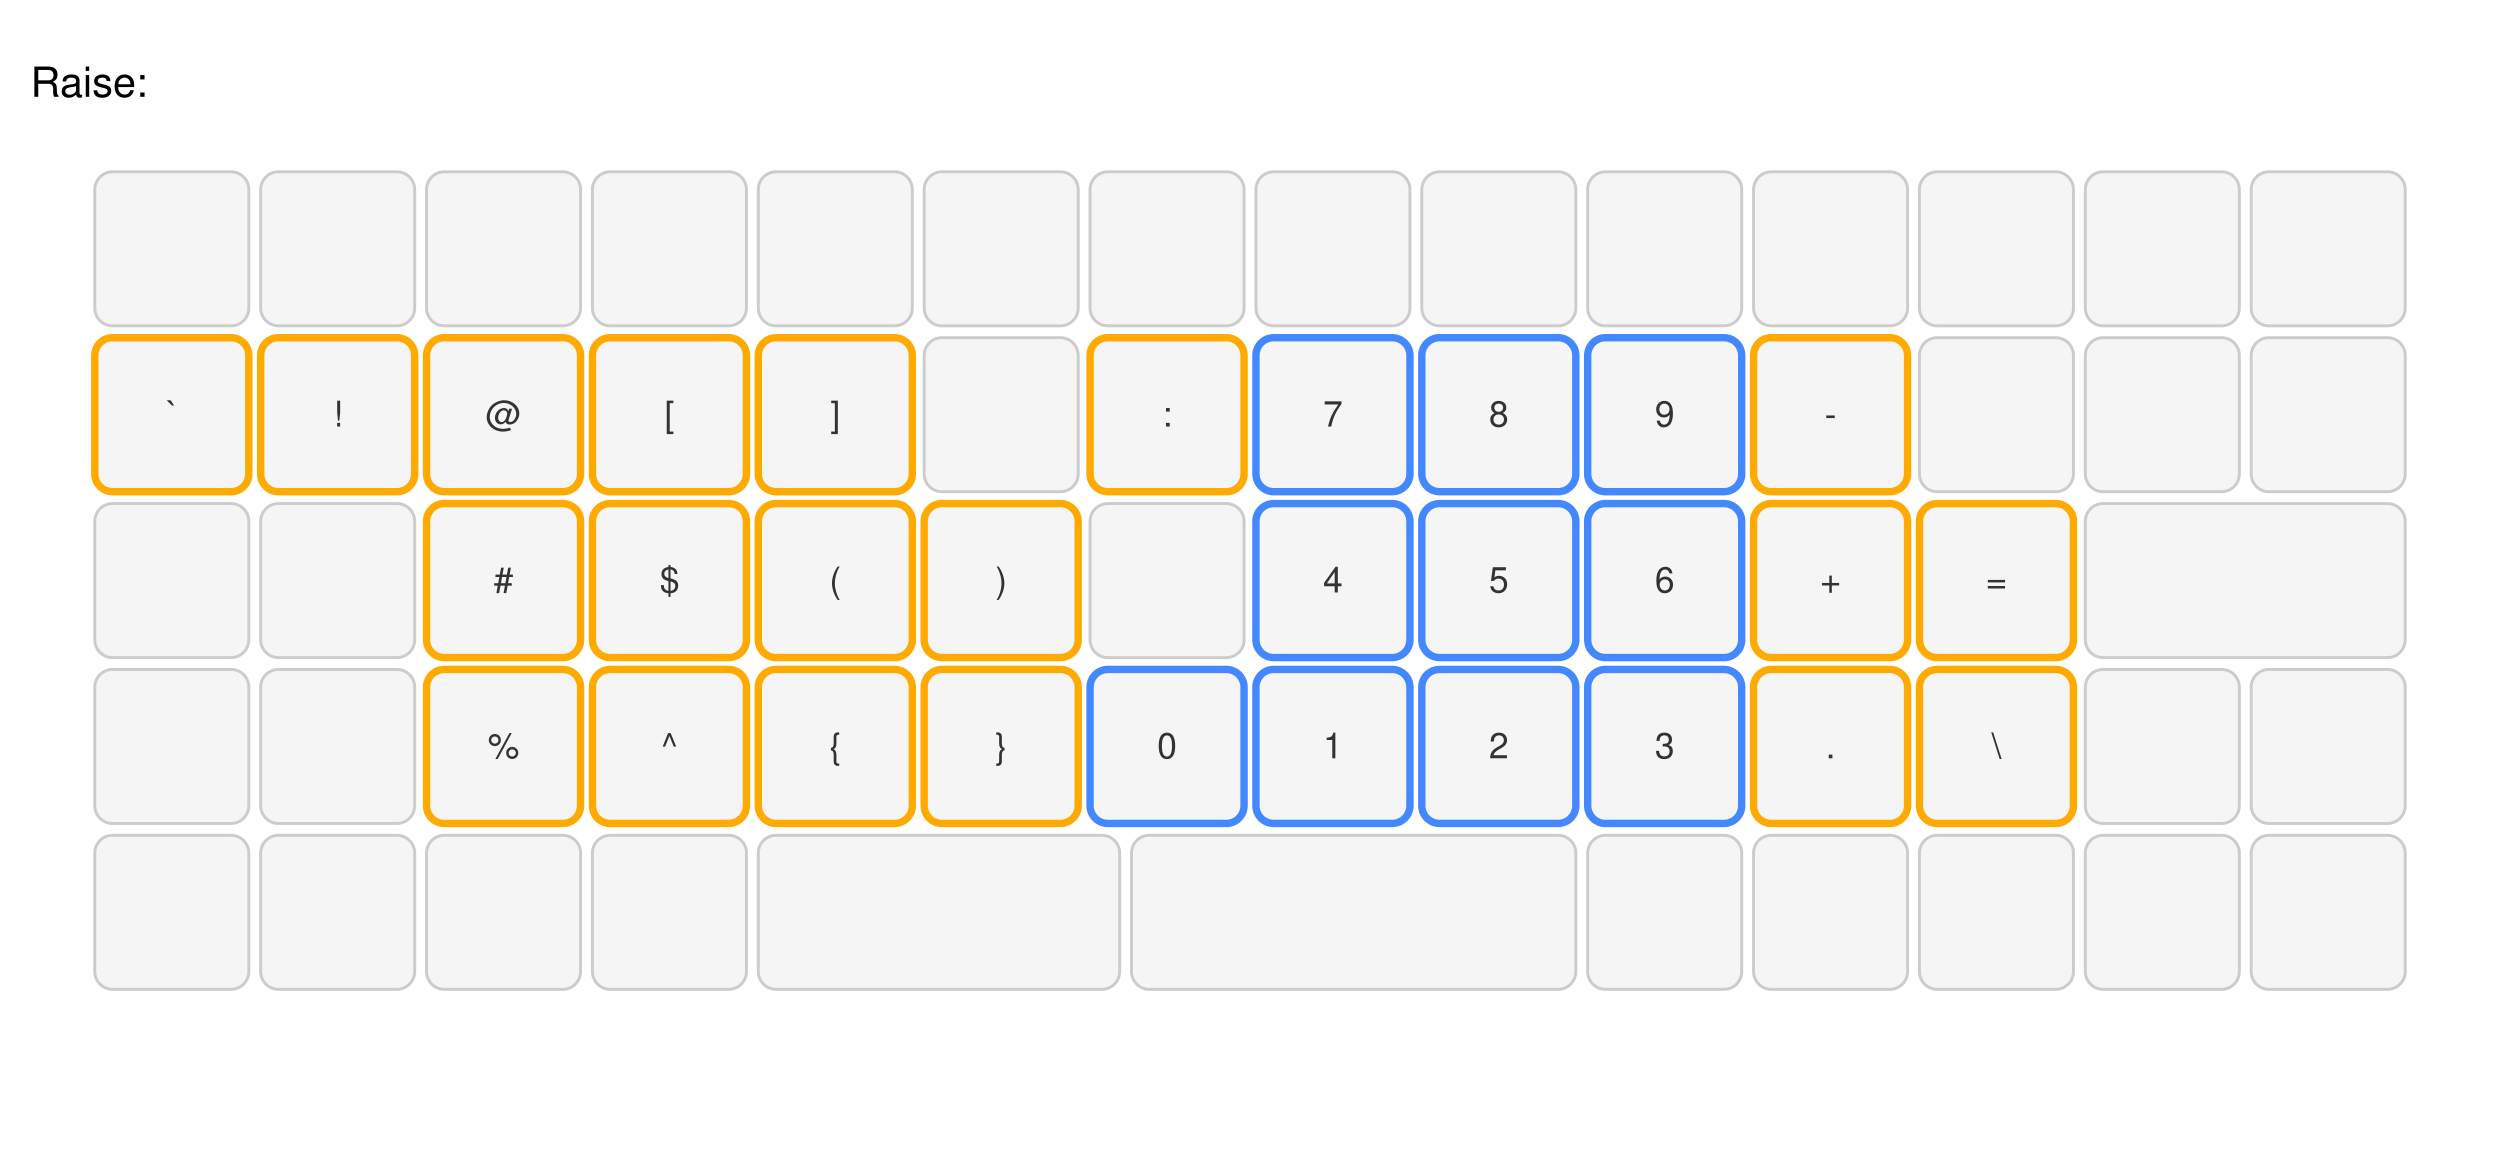
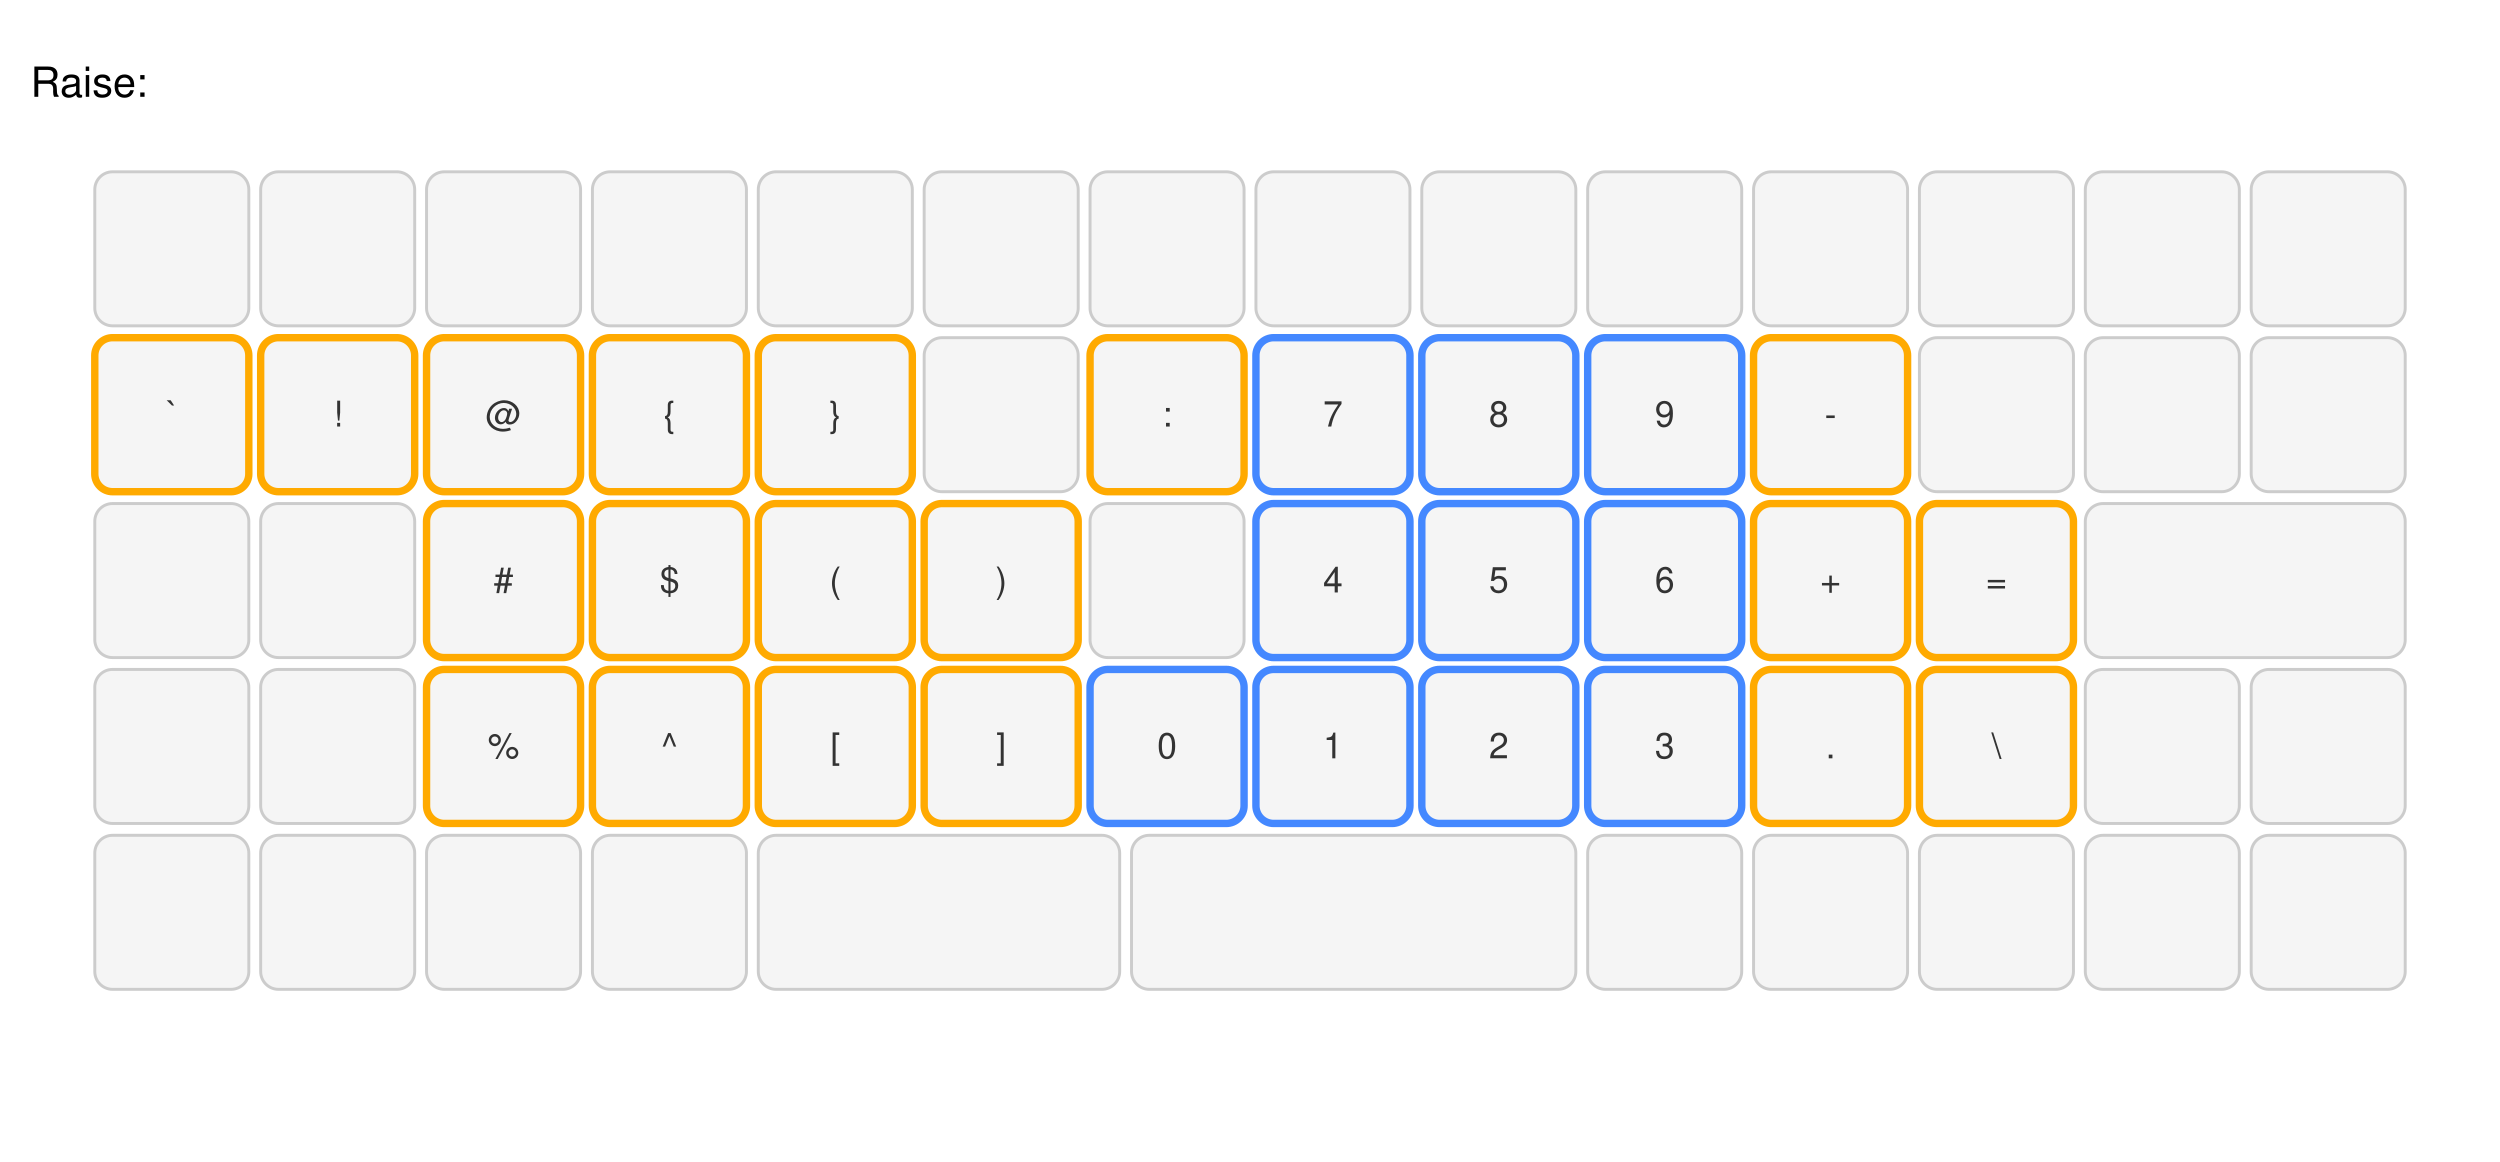
<svg xmlns="http://www.w3.org/2000/svg" width="844" height="392" viewBox="0 0 844 392" class="keymap">
  <style>svg {
  font-family: -apple-system, BlinkMacSystemFont, "SF Pro Text", "Helvetica Neue", Helvetica, Arial, sans-serif;
  font-size: 14px;
  font-kerning: normal;
  text-rendering: optimizeLegibility;
}
text { text-anchor: middle; dominant-baseline: middle; }
rect.key { fill: #f5f5f5; stroke: #cccccc; }
rect.held { fill: #a8d8ea; }
text.tap { font-size: 12px; fill: #333333; }
text.hold { font-size: 10px; fill: #666666; }
/* RGB layer indicator borders */
.rgb-magenta &gt; rect { stroke: #ff00ff; stroke-width: 2.5; }
.rgb-blue &gt; rect { stroke: #4488ff; stroke-width: 2.5; }
.rgb-yellow &gt; rect { stroke: #ffaa00; stroke-width: 2.5; }
.rgb-cyan &gt; rect { stroke: #00dddd; stroke-width: 2.5; }
.rgb-green &gt; rect { stroke: #44dd44; stroke-width: 2.5; }
.rgb-green-dark &gt; rect { stroke: #228822; stroke-width: 2.5; }
.rgb-red &gt; rect { stroke: #ff4444; stroke-width: 2.5; }
.rgb-orange &gt; rect { stroke: #ff8000; stroke-width: 2.5; }
.rgb-purple &gt; rect { stroke: #9400d3; stroke-width: 2.5; }
</style>
  <g transform="translate(30, 0)" class="layer-Raise">
    <text x="0" y="28" class="label" id="Raise">Raise:</text>
    <g transform="translate(0, 56)">
      <g transform="translate(28, 28)" class="key keypos-0">
        <rect rx="6" ry="6" x="-26" y="-26" width="52" height="52" class="key" />
      </g>
      <g transform="translate(84, 28)" class="key keypos-1">
        <rect rx="6" ry="6" x="-26" y="-26" width="52" height="52" class="key" />
      </g>
      <g transform="translate(140, 28)" class="key keypos-2">
        <rect rx="6" ry="6" x="-26" y="-26" width="52" height="52" class="key" />
      </g>
      <g transform="translate(196, 28)" class="key keypos-3">
        <rect rx="6" ry="6" x="-26" y="-26" width="52" height="52" class="key" />
      </g>
      <g transform="translate(252, 28)" class="key keypos-4">
        <rect rx="6" ry="6" x="-26" y="-26" width="52" height="52" class="key" />
      </g>
      <g transform="translate(308, 28)" class="key keypos-5">
        <rect rx="6" ry="6" x="-26" y="-26" width="52" height="52" class="key" />
      </g>
      <g transform="translate(364, 28)" class="key keypos-6">
        <rect rx="6" ry="6" x="-26" y="-26" width="52" height="52" class="key" />
      </g>
      <g transform="translate(420, 28)" class="key keypos-7">
        <rect rx="6" ry="6" x="-26" y="-26" width="52" height="52" class="key" />
      </g>
      <g transform="translate(476, 28)" class="key keypos-8">
        <rect rx="6" ry="6" x="-26" y="-26" width="52" height="52" class="key" />
      </g>
      <g transform="translate(532, 28)" class="key keypos-9">
        <rect rx="6" ry="6" x="-26" y="-26" width="52" height="52" class="key" />
      </g>
      <g transform="translate(588, 28)" class="key keypos-10">
        <rect rx="6" ry="6" x="-26" y="-26" width="52" height="52" class="key" />
      </g>
      <g transform="translate(644, 28)" class="key keypos-11">
        <rect rx="6" ry="6" x="-26" y="-26" width="52" height="52" class="key" />
      </g>
      <g transform="translate(700, 28)" class="key keypos-12">
        <rect rx="6" ry="6" x="-26" y="-26" width="52" height="52" class="key" />
      </g>
      <g transform="translate(756, 28)" class="key keypos-13">
        <rect rx="6" ry="6" x="-26" y="-26" width="52" height="52" class="key" />
      </g>
      <g transform="translate(28, 84)" class="key rgb-yellow keypos-14">
        <rect rx="6" ry="6" x="-26" y="-26" width="52" height="52" class="key rgb-yellow" />
        <text x="0" y="0" class="key rgb-yellow tap">`</text>
      </g>
      <g transform="translate(84, 84)" class="key rgb-yellow keypos-15">
        <rect rx="6" ry="6" x="-26" y="-26" width="52" height="52" class="key rgb-yellow" />
        <text x="0" y="0" class="key rgb-yellow tap">!</text>
      </g>
      <g transform="translate(140, 84)" class="key rgb-yellow keypos-16">
        <rect rx="6" ry="6" x="-26" y="-26" width="52" height="52" class="key rgb-yellow" />
        <text x="0" y="0" class="key rgb-yellow tap">@</text>
      </g>
      <g transform="translate(196, 84)" class="key rgb-yellow keypos-17">
        <rect rx="6" ry="6" x="-26" y="-26" width="52" height="52" class="key rgb-yellow" />
-         <text x="0" y="0" class="key rgb-yellow tap">[</text>
+         <text x="0" y="0" class="key rgb-yellow tap">{</text>
      </g>
      <g transform="translate(252, 84)" class="key rgb-yellow keypos-18">
        <rect rx="6" ry="6" x="-26" y="-26" width="52" height="52" class="key rgb-yellow" />
-         <text x="0" y="0" class="key rgb-yellow tap">]</text>
+         <text x="0" y="0" class="key rgb-yellow tap">}</text>
      </g>
      <g transform="translate(308, 84)" class="key keypos-19">
        <rect rx="6" ry="6" x="-26" y="-26" width="52" height="52" class="key" />
      </g>
      <g transform="translate(364, 84)" class="key rgb-yellow keypos-20">
        <rect rx="6" ry="6" x="-26" y="-26" width="52" height="52" class="key rgb-yellow" />
        <text x="0" y="0" class="key rgb-yellow tap">:</text>
      </g>
      <g transform="translate(420, 84)" class="key rgb-blue keypos-21">
        <rect rx="6" ry="6" x="-26" y="-26" width="52" height="52" class="key rgb-blue" />
        <text x="0" y="0" class="key rgb-blue tap">7</text>
      </g>
      <g transform="translate(476, 84)" class="key rgb-blue keypos-22">
        <rect rx="6" ry="6" x="-26" y="-26" width="52" height="52" class="key rgb-blue" />
        <text x="0" y="0" class="key rgb-blue tap">8</text>
      </g>
      <g transform="translate(532, 84)" class="key rgb-blue keypos-23">
        <rect rx="6" ry="6" x="-26" y="-26" width="52" height="52" class="key rgb-blue" />
        <text x="0" y="0" class="key rgb-blue tap">9</text>
      </g>
      <g transform="translate(588, 84)" class="key rgb-yellow keypos-24">
        <rect rx="6" ry="6" x="-26" y="-26" width="52" height="52" class="key rgb-yellow" />
        <text x="0" y="0" class="key rgb-yellow tap">-</text>
      </g>
      <g transform="translate(644, 84)" class="key keypos-25">
        <rect rx="6" ry="6" x="-26" y="-26" width="52" height="52" class="key" />
      </g>
      <g transform="translate(700, 84)" class="key keypos-26">
        <rect rx="6" ry="6" x="-26" y="-26" width="52" height="52" class="key" />
      </g>
      <g transform="translate(756, 84)" class="key keypos-27">
        <rect rx="6" ry="6" x="-26" y="-26" width="52" height="52" class="key" />
      </g>
      <g transform="translate(28, 140)" class="key keypos-28">
        <rect rx="6" ry="6" x="-26" y="-26" width="52" height="52" class="key" />
      </g>
      <g transform="translate(84, 140)" class="key keypos-29">
        <rect rx="6" ry="6" x="-26" y="-26" width="52" height="52" class="key" />
      </g>
      <g transform="translate(140, 140)" class="key rgb-yellow keypos-30">
        <rect rx="6" ry="6" x="-26" y="-26" width="52" height="52" class="key rgb-yellow" />
        <text x="0" y="0" class="key rgb-yellow tap">#</text>
      </g>
      <g transform="translate(196, 140)" class="key rgb-yellow keypos-31">
        <rect rx="6" ry="6" x="-26" y="-26" width="52" height="52" class="key rgb-yellow" />
        <text x="0" y="0" class="key rgb-yellow tap">$</text>
      </g>
      <g transform="translate(252, 140)" class="key rgb-yellow keypos-32">
        <rect rx="6" ry="6" x="-26" y="-26" width="52" height="52" class="key rgb-yellow" />
        <text x="0" y="0" class="key rgb-yellow tap">(</text>
      </g>
      <g transform="translate(308, 140)" class="key rgb-yellow keypos-33">
        <rect rx="6" ry="6" x="-26" y="-26" width="52" height="52" class="key rgb-yellow" />
        <text x="0" y="0" class="key rgb-yellow tap">)</text>
      </g>
      <g transform="translate(364, 140)" class="key keypos-34">
        <rect rx="6" ry="6" x="-26" y="-26" width="52" height="52" class="key" />
      </g>
      <g transform="translate(420, 140)" class="key rgb-blue keypos-35">
        <rect rx="6" ry="6" x="-26" y="-26" width="52" height="52" class="key rgb-blue" />
        <text x="0" y="0" class="key rgb-blue tap">4</text>
      </g>
      <g transform="translate(476, 140)" class="key rgb-blue keypos-36">
        <rect rx="6" ry="6" x="-26" y="-26" width="52" height="52" class="key rgb-blue" />
        <text x="0" y="0" class="key rgb-blue tap">5</text>
      </g>
      <g transform="translate(532, 140)" class="key rgb-blue keypos-37">
        <rect rx="6" ry="6" x="-26" y="-26" width="52" height="52" class="key rgb-blue" />
        <text x="0" y="0" class="key rgb-blue tap">6</text>
      </g>
      <g transform="translate(588, 140)" class="key rgb-yellow keypos-38">
        <rect rx="6" ry="6" x="-26" y="-26" width="52" height="52" class="key rgb-yellow" />
        <text x="0" y="0" class="key rgb-yellow tap">+</text>
      </g>
      <g transform="translate(644, 140)" class="key rgb-yellow keypos-39">
        <rect rx="6" ry="6" x="-26" y="-26" width="52" height="52" class="key rgb-yellow" />
        <text x="0" y="0" class="key rgb-yellow tap">=</text>
      </g>
      <g transform="translate(728, 140)" class="key keypos-40">
        <rect rx="6" ry="6" x="-54" y="-26" width="108" height="52" class="key" />
      </g>
      <g transform="translate(28, 196)" class="key keypos-41">
        <rect rx="6" ry="6" x="-26" y="-26" width="52" height="52" class="key" />
      </g>
      <g transform="translate(84, 196)" class="key keypos-42">
        <rect rx="6" ry="6" x="-26" y="-26" width="52" height="52" class="key" />
      </g>
      <g transform="translate(140, 196)" class="key rgb-yellow keypos-43">
        <rect rx="6" ry="6" x="-26" y="-26" width="52" height="52" class="key rgb-yellow" />
        <text x="0" y="0" class="key rgb-yellow tap">%</text>
      </g>
      <g transform="translate(196, 196)" class="key rgb-yellow keypos-44">
        <rect rx="6" ry="6" x="-26" y="-26" width="52" height="52" class="key rgb-yellow" />
        <text x="0" y="0" class="key rgb-yellow tap">^</text>
      </g>
      <g transform="translate(252, 196)" class="key rgb-yellow keypos-45">
        <rect rx="6" ry="6" x="-26" y="-26" width="52" height="52" class="key rgb-yellow" />
-         <text x="0" y="0" class="key rgb-yellow tap">{</text>
+         <text x="0" y="0" class="key rgb-yellow tap">[</text>
      </g>
      <g transform="translate(308, 196)" class="key rgb-yellow keypos-46">
        <rect rx="6" ry="6" x="-26" y="-26" width="52" height="52" class="key rgb-yellow" />
-         <text x="0" y="0" class="key rgb-yellow tap">}</text>
+         <text x="0" y="0" class="key rgb-yellow tap">]</text>
      </g>
      <g transform="translate(364, 196)" class="key rgb-blue keypos-47">
        <rect rx="6" ry="6" x="-26" y="-26" width="52" height="52" class="key rgb-blue" />
        <text x="0" y="0" class="key rgb-blue tap">0</text>
      </g>
      <g transform="translate(420, 196)" class="key rgb-blue keypos-48">
        <rect rx="6" ry="6" x="-26" y="-26" width="52" height="52" class="key rgb-blue" />
        <text x="0" y="0" class="key rgb-blue tap">1</text>
      </g>
      <g transform="translate(476, 196)" class="key rgb-blue keypos-49">
        <rect rx="6" ry="6" x="-26" y="-26" width="52" height="52" class="key rgb-blue" />
        <text x="0" y="0" class="key rgb-blue tap">2</text>
      </g>
      <g transform="translate(532, 196)" class="key rgb-blue keypos-50">
        <rect rx="6" ry="6" x="-26" y="-26" width="52" height="52" class="key rgb-blue" />
        <text x="0" y="0" class="key rgb-blue tap">3</text>
      </g>
      <g transform="translate(588, 196)" class="key rgb-yellow keypos-51">
        <rect rx="6" ry="6" x="-26" y="-26" width="52" height="52" class="key rgb-yellow" />
        <text x="0" y="0" class="key rgb-yellow tap">.</text>
      </g>
      <g transform="translate(644, 196)" class="key rgb-yellow keypos-52">
        <rect rx="6" ry="6" x="-26" y="-26" width="52" height="52" class="key rgb-yellow" />
        <text x="0" y="0" class="key rgb-yellow tap">\</text>
      </g>
      <g transform="translate(700, 196)" class="key keypos-53">
        <rect rx="6" ry="6" x="-26" y="-26" width="52" height="52" class="key" />
      </g>
      <g transform="translate(756, 196)" class="key keypos-54">
        <rect rx="6" ry="6" x="-26" y="-26" width="52" height="52" class="key" />
      </g>
      <g transform="translate(28, 252)" class="key keypos-55">
        <rect rx="6" ry="6" x="-26" y="-26" width="52" height="52" class="key" />
      </g>
      <g transform="translate(84, 252)" class="key keypos-56">
        <rect rx="6" ry="6" x="-26" y="-26" width="52" height="52" class="key" />
      </g>
      <g transform="translate(140, 252)" class="key keypos-57">
        <rect rx="6" ry="6" x="-26" y="-26" width="52" height="52" class="key" />
      </g>
      <g transform="translate(196, 252)" class="key keypos-58">
        <rect rx="6" ry="6" x="-26" y="-26" width="52" height="52" class="key" />
      </g>
      <g transform="translate(287, 252)" class="key keypos-59">
        <rect rx="6" ry="6" x="-61" y="-26" width="122" height="52" class="key" />
      </g>
      <g transform="translate(427, 252)" class="key keypos-60">
        <rect rx="6" ry="6" x="-75" y="-26" width="150" height="52" class="key" />
      </g>
      <g transform="translate(532, 252)" class="key keypos-61">
        <rect rx="6" ry="6" x="-26" y="-26" width="52" height="52" class="key" />
      </g>
      <g transform="translate(588, 252)" class="key keypos-62">
        <rect rx="6" ry="6" x="-26" y="-26" width="52" height="52" class="key" />
      </g>
      <g transform="translate(644, 252)" class="key keypos-63">
        <rect rx="6" ry="6" x="-26" y="-26" width="52" height="52" class="key" />
      </g>
      <g transform="translate(700, 252)" class="key keypos-64">
        <rect rx="6" ry="6" x="-26" y="-26" width="52" height="52" class="key" />
      </g>
      <g transform="translate(756, 252)" class="key keypos-65">
        <rect rx="6" ry="6" x="-26" y="-26" width="52" height="52" class="key" />
      </g>
    </g>
  </g>
</svg>
